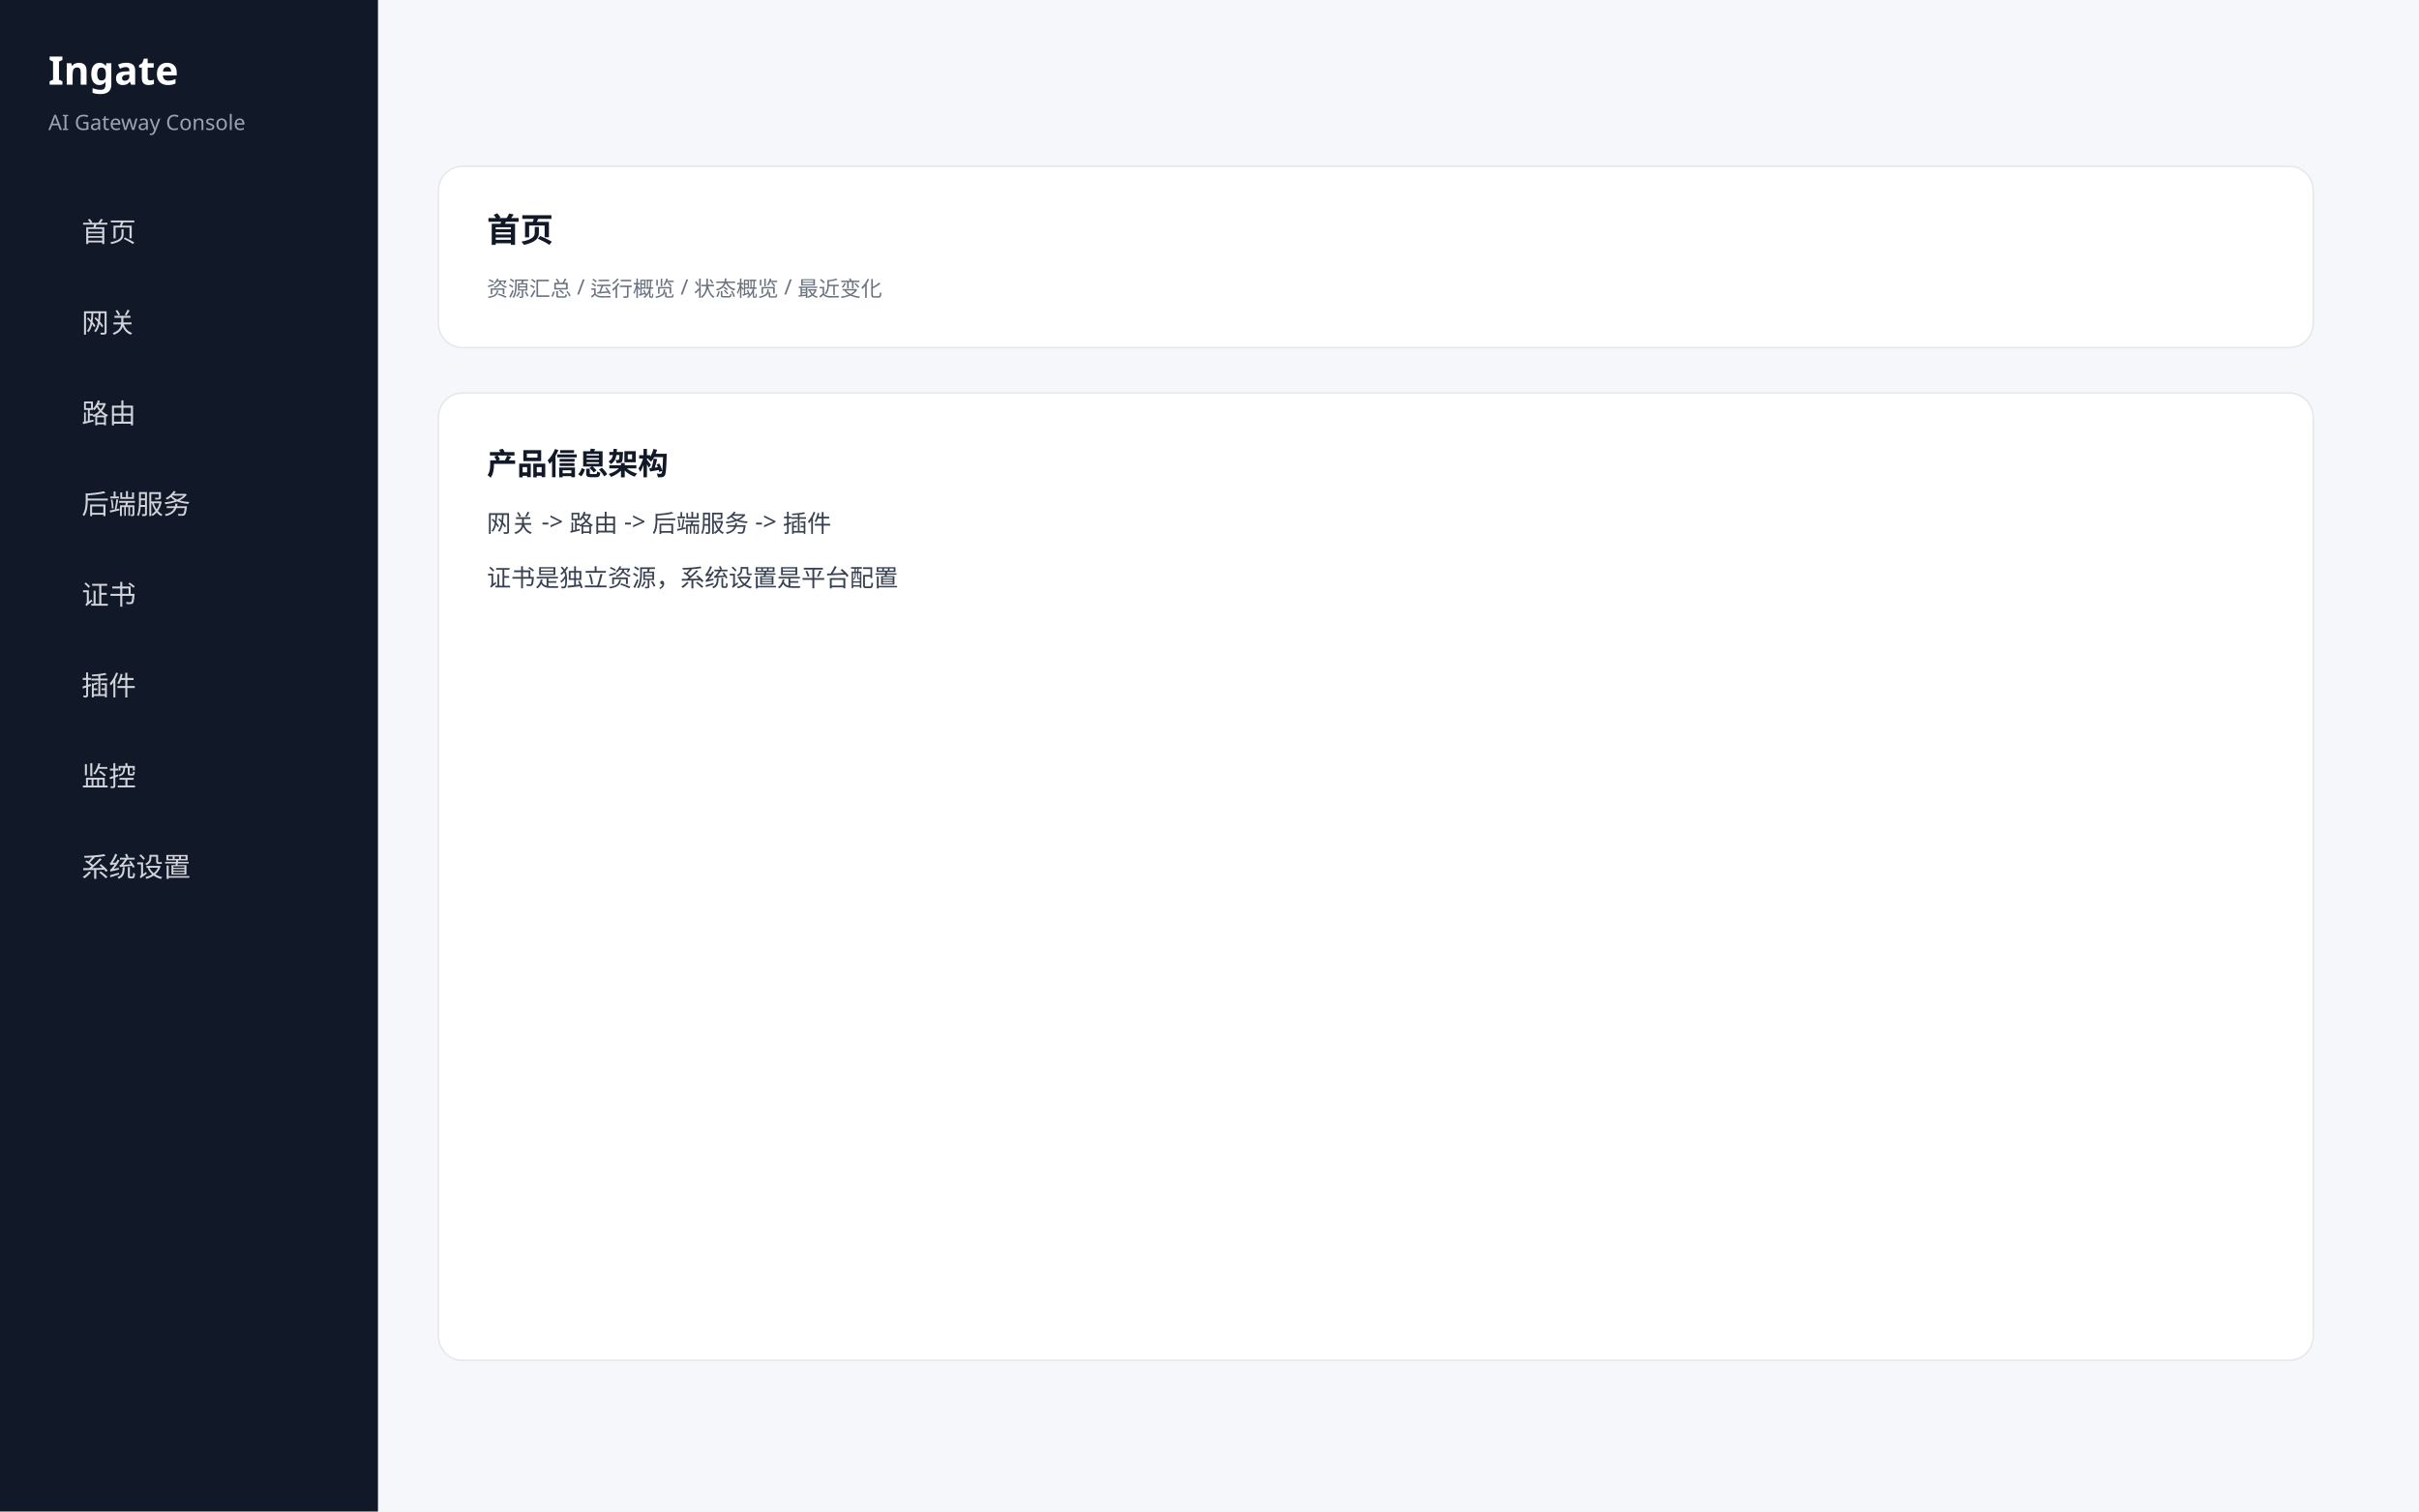
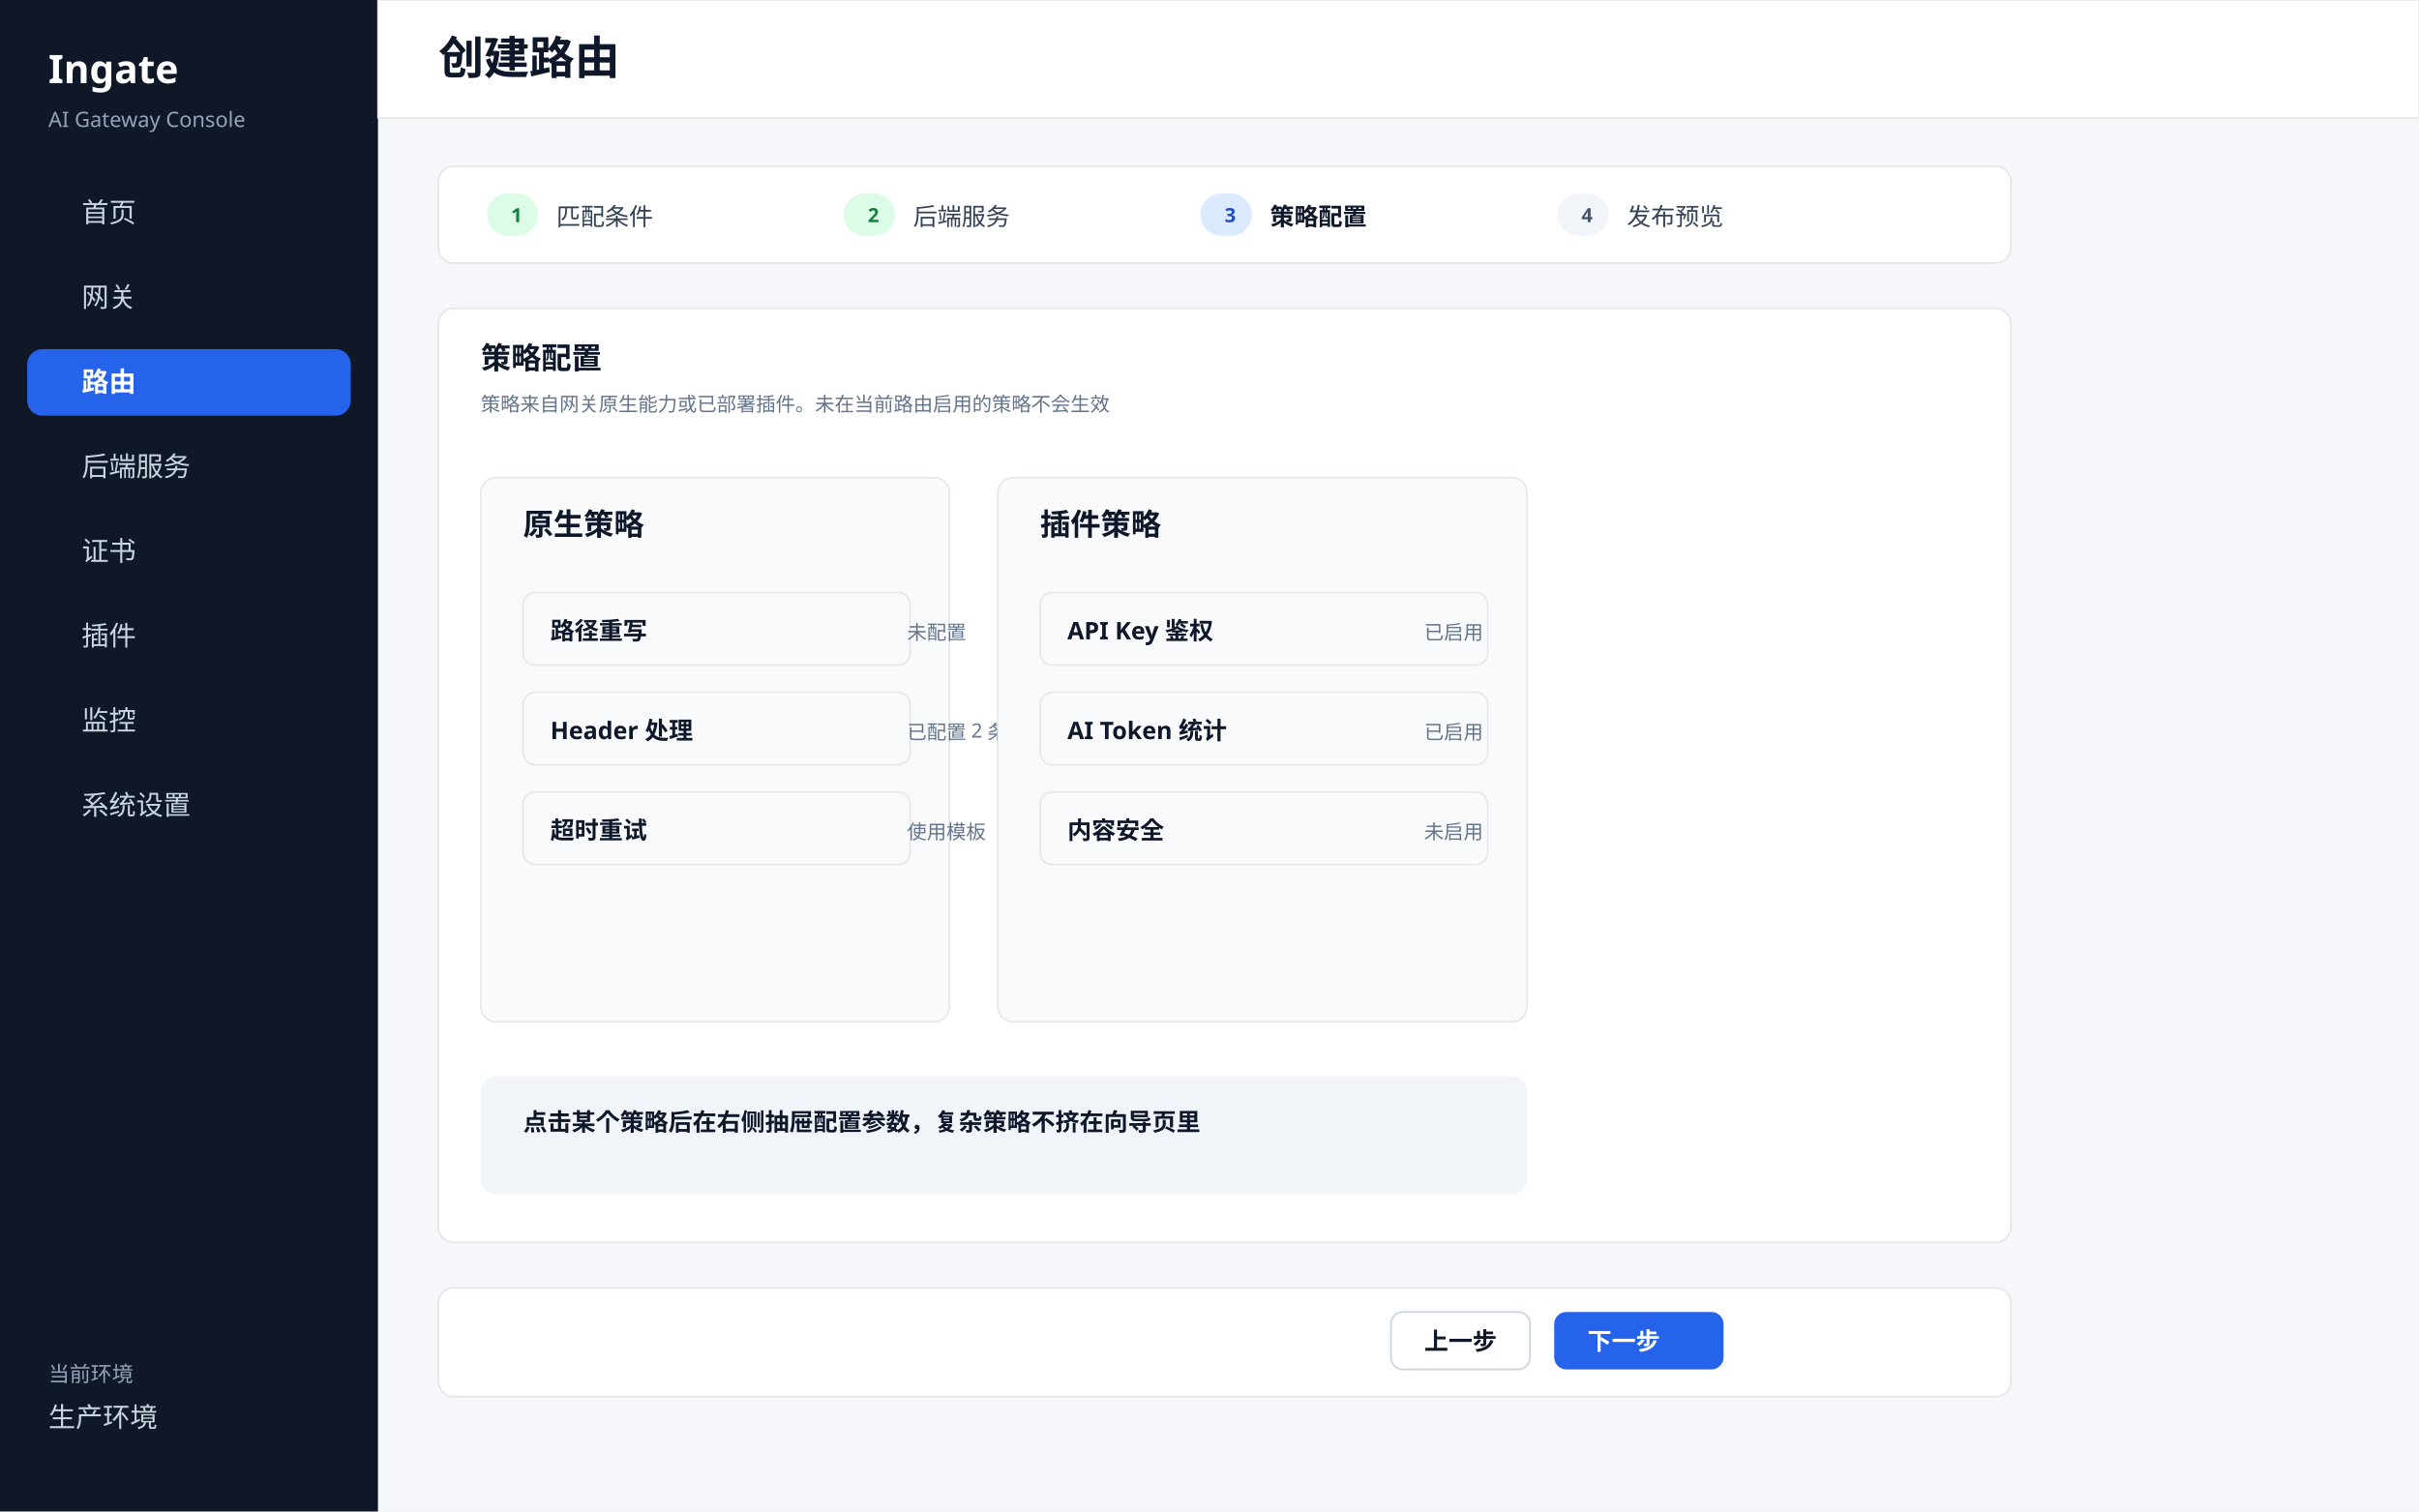
- <svg xmlns="http://www.w3.org/2000/svg" width="1600" height="1000" viewBox="0 0 1600 1000">
-   <rect width="1600" height="1000" fill="#f5f7fa" />
-   <rect x="0" y="0" width="250" height="1000" fill="#111827" />
-   <text x="32" y="56" fill="#fff" font-family="PingFang SC, sans-serif" font-size="26" font-weight="700">Ingate</text>
-   <text x="32" y="86" fill="#9ca3af" font-family="PingFang SC, sans-serif" font-size="14">AI Gateway Console</text>
-   <text x="54" y="160" fill="#d1d5db" font-family="PingFang SC, sans-serif" font-size="18" font-weight="500">首页</text>
-   <text x="54" y="220" fill="#d1d5db" font-family="PingFang SC, sans-serif" font-size="18" font-weight="500">网关</text>
-   <text x="54" y="280" fill="#d1d5db" font-family="PingFang SC, sans-serif" font-size="18" font-weight="500">路由</text>
-   <text x="54" y="340" fill="#d1d5db" font-family="PingFang SC, sans-serif" font-size="18" font-weight="500">后端服务</text>
-   <text x="54" y="400" fill="#d1d5db" font-family="PingFang SC, sans-serif" font-size="18" font-weight="500">证书</text>
-   <text x="54" y="460" fill="#d1d5db" font-family="PingFang SC, sans-serif" font-size="18" font-weight="500">插件</text>
-   <text x="54" y="520" fill="#d1d5db" font-family="PingFang SC, sans-serif" font-size="18" font-weight="500">监控</text>
-   <text x="54" y="580" fill="#d1d5db" font-family="PingFang SC, sans-serif" font-size="18" font-weight="500">系统设置</text>
-   <rect x="290" y="110" width="1240" height="120" rx="16" fill="#fff" stroke="#e5e7eb" />
-   <text x="322" y="160" fill="#111827" font-family="PingFang SC, sans-serif" font-size="22" font-weight="700">首页</text>
-   <text x="322" y="196" fill="#6b7280" font-family="PingFang SC, sans-serif" font-size="14">资源汇总 / 运行概览 / 状态概览 / 最近变化</text>
-   <rect x="290" y="260" width="1240" height="640" rx="16" fill="#fff" stroke="#e5e7eb" />
-   <text x="322" y="314" fill="#111827" font-family="PingFang SC, sans-serif" font-size="20" font-weight="700">产品信息架构</text>
-   <text x="322" y="352" fill="#374151" font-family="PingFang SC, sans-serif" font-size="16">网关 -&gt; 路由 -&gt; 后端服务 -&gt; 插件</text>
-   <text x="322" y="388" fill="#374151" font-family="PingFang SC, sans-serif" font-size="16">证书是独立资源，系统设置是平台配置</text>
+ <svg xmlns="http://www.w3.org/2000/svg" width="1600" height="1000" viewBox="0 0 1600 1000" fill="none">
+   <defs>
+     <style>
+       .page{fill:#f5f7fa}.sidebar{fill:#101827}.sidebar-active{fill:#2563eb}.topbar{fill:#fff;stroke:#e5e7eb}
+       .card{fill:#fff;stroke:#e5e7eb;stroke-width:1.2}.panel{fill:#f8fafc;stroke:#e5e7eb;stroke-width:1.1}.input{fill:#fff;stroke:#cbd5e1;stroke-width:1.2}
+       .ghost{fill:#fff;stroke:#cbd5e1;stroke-width:1.2}.button{fill:#2563eb}.table-head{fill:#f8fafc}.line{stroke:#e5e7eb}.strong-line{stroke:#93c5fd;stroke-width:2.4}
+       .brand{font:800 26px "PingFang SC","Hiragino Sans GB","Microsoft YaHei",sans-serif;fill:#fff}
+       .title{font:700 30px "PingFang SC","Hiragino Sans GB","Microsoft YaHei",sans-serif;fill:#0f172a}
+       .section{font:700 20px "PingFang SC","Hiragino Sans GB","Microsoft YaHei",sans-serif;fill:#0f172a}
+       .label{font:500 15px "PingFang SC","Hiragino Sans GB","Microsoft YaHei",sans-serif;fill:#64748b}
+       .body{font:400 16px "PingFang SC","Hiragino Sans GB","Microsoft YaHei",sans-serif;fill:#334155}
+       .body-strong{font:600 16px "PingFang SC","Hiragino Sans GB","Microsoft YaHei",sans-serif;fill:#0f172a}
+       .small{font:400 13px "PingFang SC","Hiragino Sans GB","Microsoft YaHei",sans-serif;fill:#64748b}
+       .metric{font:800 30px "PingFang SC","Hiragino Sans GB","Microsoft YaHei",sans-serif;fill:#0f172a}
+       .sidebar-text{font:500 18px "PingFang SC","Hiragino Sans GB","Microsoft YaHei",sans-serif;fill:#cbd5e1}
+       .sidebar-active-text{font:700 18px "PingFang SC","Hiragino Sans GB","Microsoft YaHei",sans-serif;fill:#fff}
+       .sidebar-muted{font:400 14px "PingFang SC","Hiragino Sans GB","Microsoft YaHei",sans-serif;fill:#94a3b8}
+       .button-text{font:700 16px "PingFang SC","Hiragino Sans GB","Microsoft YaHei",sans-serif;fill:#fff}
+       .placeholder{font:400 15px "PingFang SC","Hiragino Sans GB","Microsoft YaHei",sans-serif;fill:#94a3b8}
+       .required{fill:#ef4444}.help{fill:#2563eb}
+       .chip-blue{fill:#dbeafe}.chip-green{fill:#dcfce7}.chip-orange{fill:#ffedd5}.chip-purple{fill:#ede9fe}.chip-gray{fill:#f1f5f9}.chip-red{fill:#fee2e2}
+       .chip-text-blue{font:700 13px "PingFang SC","Hiragino Sans GB","Microsoft YaHei",sans-serif;fill:#1d4ed8}
+       .chip-text-green{font:700 13px "PingFang SC","Hiragino Sans GB","Microsoft YaHei",sans-serif;fill:#15803d}
+       .chip-text-orange{font:700 13px "PingFang SC","Hiragino Sans GB","Microsoft YaHei",sans-serif;fill:#c2410c}
+       .chip-text-purple{font:700 13px "PingFang SC","Hiragino Sans GB","Microsoft YaHei",sans-serif;fill:#6d28d9}
+       .chip-text-gray{font:700 13px "PingFang SC","Hiragino Sans GB","Microsoft YaHei",sans-serif;fill:#475569}
+       .chip-text-red{font:700 13px "PingFang SC","Hiragino Sans GB","Microsoft YaHei",sans-serif;fill:#b91c1c}
+     </style>
+   </defs>
+   <rect x="0" y="0" width="1600" height="1000" rx="0" class="page" />
+   <rect x="0" y="0" width="250" height="1000" rx="0" class="sidebar" />
+   <text x="32" y="55" class="brand">Ingate</text>
+   <text x="32" y="84" class="sidebar-muted">AI Gateway Console</text>
+   <text x="54" y="147" class="sidebar-text">首页</text>
+   <text x="54" y="203" class="sidebar-text">网关</text>
+   <rect x="18" y="231" width="214" height="44" rx="10" class="sidebar-active" />
+   <text x="54" y="259" class="sidebar-active-text">路由</text>
+   <text x="54" y="315" class="sidebar-text">后端服务</text>
+   <text x="54" y="371" class="sidebar-text">证书</text>
+   <text x="54" y="427" class="sidebar-text">插件</text>
+   <text x="54" y="483" class="sidebar-text">监控</text>
+   <text x="54" y="539" class="sidebar-text">系统设置</text>
+   <text x="32" y="914" class="sidebar-muted">当前环境</text>
+   <text x="32" y="944" class="sidebar-text">生产环境</text>
+   <rect x="250" y="0" width="1350" height="78" rx="0" class="topbar" />
+   <text x="290" y="49" class="title">创建路由</text>
+   <rect x="290" y="110" width="1040" height="64" rx="10" class="card" />
+   <rect x="322" y="128" width="34" height="28" rx="14" class="chip-green" />
+   <text x="338" y="147" class="chip-text-green">1</text>
+   <text x="368" y="149" class="body">匹配条件</text>
+   <rect x="558" y="128" width="34" height="28" rx="14" class="chip-green" />
+   <text x="574" y="147" class="chip-text-green">2</text>
+   <text x="604" y="149" class="body">后端服务</text>
+   <rect x="794" y="128" width="34" height="28" rx="14" class="chip-blue" />
+   <text x="810" y="147" class="chip-text-blue">3</text>
+   <text x="840" y="149" class="body-strong">策略配置</text>
+   <rect x="1030" y="128" width="34" height="28" rx="14" class="chip-gray" />
+   <text x="1046" y="147" class="chip-text-gray">4</text>
+   <text x="1076" y="149" class="body">发布预览</text>
+   <rect x="290" y="204" width="1040" height="618" rx="10" class="card" />
+   <text x="318" y="244" class="section">策略配置</text>
+   <text x="318" y="272" class="small">策略来自网关原生能力或已部署插件。未在当前路由启用的策略不会生效</text>
+   <rect x="318" y="316" width="310" height="360" rx="10" class="panel" />
+   <text x="346" y="354" class="section">原生策略</text>
+   <rect x="346" y="392" width="256" height="48" rx="8" class="panel" />
+   <text x="364" y="423" class="body-strong">路径重写</text>
+   <text x="600" y="423" class="small">未配置</text>
+   <rect x="346" y="458" width="256" height="48" rx="8" class="panel" />
+   <text x="364" y="489" class="body-strong">Header 处理</text>
+   <text x="600" y="489" class="small">已配置 2 条</text>
+   <rect x="346" y="524" width="256" height="48" rx="8" class="panel" />
+   <text x="364" y="555" class="body-strong">超时重试</text>
+   <text x="600" y="555" class="small">使用模板</text>
+   <rect x="660" y="316" width="350" height="360" rx="10" class="panel" />
+   <text x="688" y="354" class="section">插件策略</text>
+   <rect x="688" y="392" width="296" height="48" rx="8" class="panel" />
+   <text x="706" y="423" class="body-strong">API Key 鉴权</text>
+   <text x="942" y="423" class="small">已启用</text>
+   <rect x="688" y="458" width="296" height="48" rx="8" class="panel" />
+   <text x="706" y="489" class="body-strong">AI Token 统计</text>
+   <text x="942" y="489" class="small">已启用</text>
+   <rect x="688" y="524" width="296" height="48" rx="8" class="panel" />
+   <text x="706" y="555" class="body-strong">内容安全</text>
+   <text x="942" y="555" class="small">未启用</text>
+   <rect x="318" y="712" width="692" height="78" rx="10" class="chip-gray" />
+   <text x="346" y="748" class="body-strong">点击某个策略后在右侧抽屉配置参数，复杂策略不挤在向导页里</text>
+   <rect x="290" y="852" width="1040" height="72" rx="10" class="card" />
+   <rect x="920" y="868" width="92" height="38" rx="8" class="ghost" />
+   <text x="942" y="893" class="body-strong">上一步</text>
+   <rect x="1028" y="868" width="112" height="38" rx="8" class="button" />
+   <text x="1050" y="893" class="button-text">下一步</text>
</svg>
